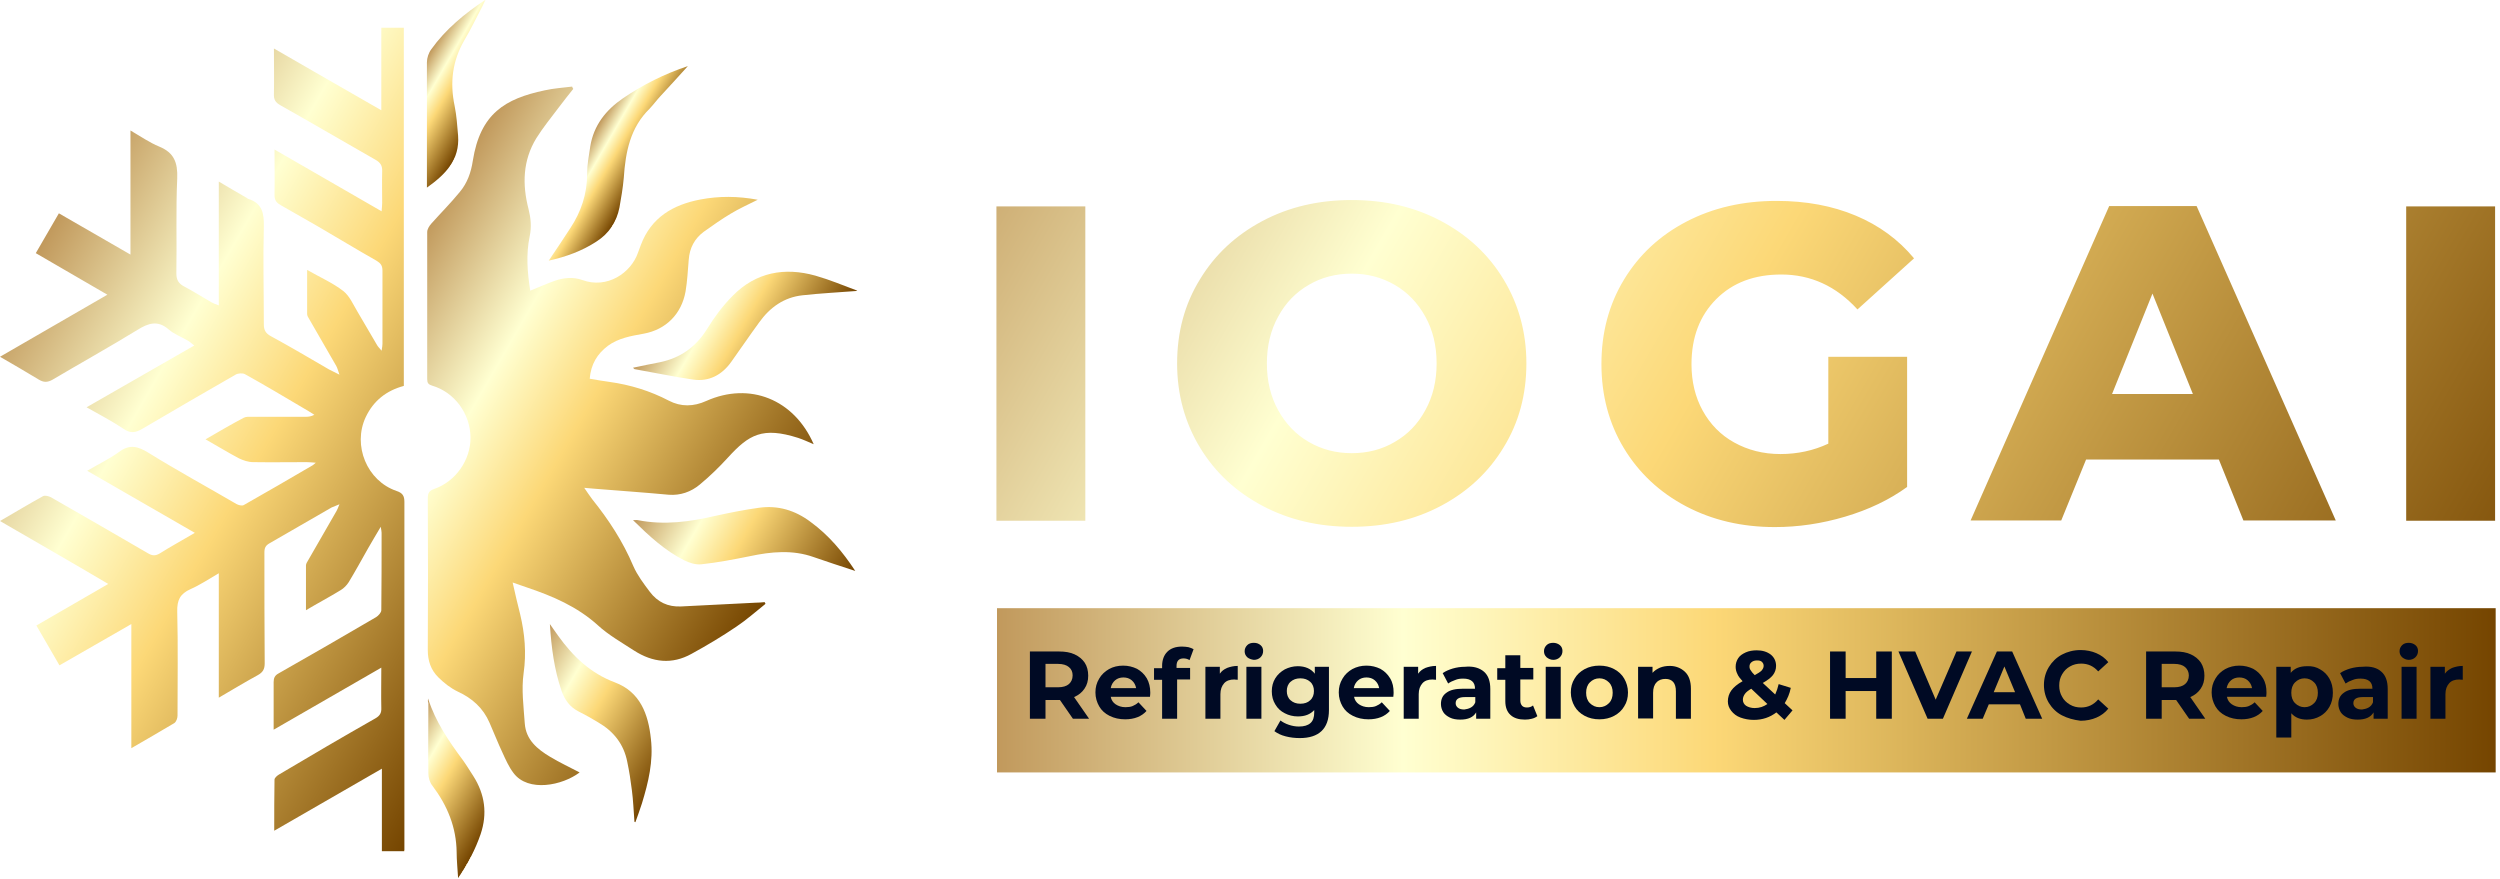
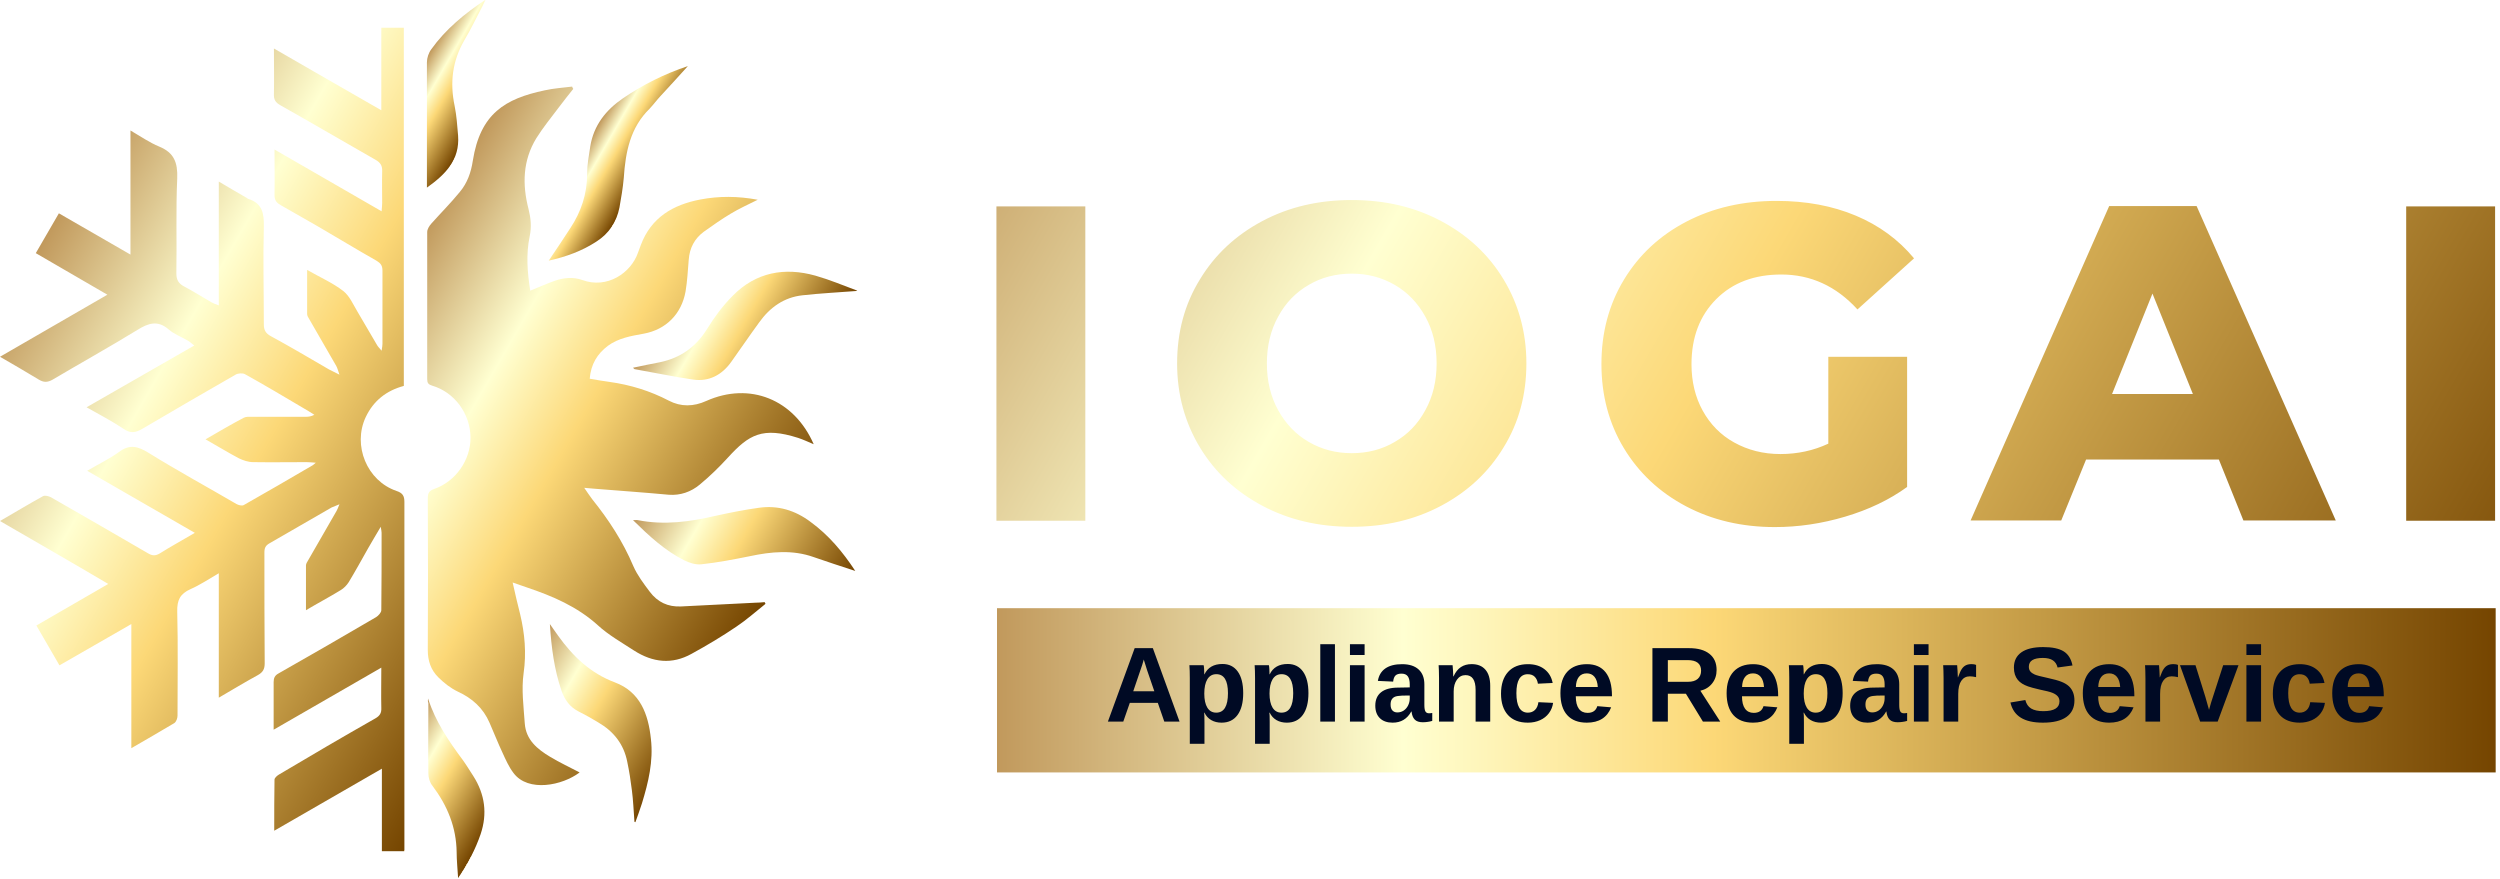
<svg xmlns="http://www.w3.org/2000/svg" xmlns:xlink="http://www.w3.org/1999/xlink" version="1.1" id="Слой_1" x="0px" y="0px" viewBox="0 0 866.1 304.2" style="enable-background:new 0 0 866.1 304.2;" xml:space="preserve">
  <style type="text/css">
	.st0{fill:url(#SVGID_1_);}
	.st1{fill:url(#SVGID_00000067957437960449180580000010406869368384232895_);}
	.st2{fill:url(#SVGID_00000176732559961894876130000009310609250180159400_);}
	.st3{fill:url(#SVGID_00000178884599876526287000000007170392558137551258_);}
	.st4{fill:url(#SVGID_00000171680712524476293230000017241736927499210153_);}
	.st5{fill:url(#SVGID_00000122688096100558532610000010819929490063922867_);}
	.st6{fill:url(#SVGID_00000036239684233252222320000014995914074184845441_);}
	.st7{fill:url(#SVGID_00000045588311722387569400000016756515666747941528_);}
	
		.st8{clip-path:url(#SVGID_00000120516837527080279520000008155359382313839544_);fill:url(#SVGID_00000001663357557128094730000006999536744291811216_);}
	.st9{fill:url(#SVGID_00000145059138046290892180000010784532955425669286_);}
	.st10{fill:#000A24;}
</style>
  <g>
    <linearGradient id="SVGID_1_" gradientUnits="userSpaceOnUse" x1="12.189" y1="87.829" x2="197.62" y2="194.889">
      <stop offset="0" style="stop-color:#C1995C" />
      <stop offset="0.271" style="stop-color:#FFFFD1" />
      <stop offset="0.478" style="stop-color:#FCD877" />
      <stop offset="1" style="stop-color:#754500" />
      <stop offset="1" style="stop-color:#BD8E37" />
    </linearGradient>
    <path class="st0" d="M0,180.5c5.2-3,10-5.9,14.9-8.6c0.7-0.4,2,0,2.8,0.4c11.2,6.4,22.4,12.9,33.6,19.4c1.5,0.9,2.6,0.9,4.1,0   c3.8-2.4,7.7-4.5,12.1-7.1c-12.6-7.3-24.8-14.3-37.3-21.5c3.9-2.3,7.7-4.1,11-6.5c3.7-2.8,6.6-2,10.3,0.3   c10,6.2,20.3,11.8,30.4,17.7c0.7,0.4,1.9,0.7,2.5,0.4c8-4.5,16-9.2,23.9-13.8c0.2-0.1,0.4-0.3,1.1-0.9c-1.5-0.1-2.3-0.2-3.2-0.2   c-6.2,0-12.3,0.1-18.5,0c-1.7,0-3.4-0.6-4.9-1.3c-3.8-2-7.5-4.3-11.6-6.6c4.7-2.7,8.9-5.2,13.3-7.5c0.8-0.4,1.8-0.3,2.8-0.3   c6.2,0,12.3,0,18.5,0c1,0,2-0.1,3.1-0.7c-1.4-0.9-2.7-1.7-4.1-2.5c-6.6-3.9-13.3-7.9-20-11.6c-0.8-0.4-2.4-0.3-3.2,0.2   c-10.8,6.2-21.5,12.4-32.2,18.7c-2.5,1.5-4.3,1.7-6.7,0c-3.9-2.6-8.1-4.8-12.7-7.4c12.5-7.2,24.7-14.2,37.3-21.4   c-1.1-0.9-1.8-1.5-2.6-1.9c-2.1-1.2-4.5-2.1-6.3-3.7c-3.8-3.3-7.1-2.1-10.8,0.2c-9.8,6-19.7,11.5-29.5,17.3c-1.7,0.9-2.9,0.9-4.5,0   c-4.4-2.7-8.8-5.2-13.6-8c12.5-7.2,24.5-14.2,37.2-21.5c-8.6-5-16.6-9.6-24.8-14.4c2.7-4.6,5.2-9,8-13.8   c8.2,4.7,16.3,9.4,24.8,14.3c0-14.5,0-28.5,0-43c3.6,2.1,6.6,4.2,10,5.6c5.1,2.1,6.4,5.5,6.2,11c-0.5,10.9-0.1,21.9-0.3,32.9   c0,2.3,0.8,3.6,2.8,4.6c3.2,1.7,6.2,3.6,9.3,5.4c0.7,0.4,1.5,0.7,2.6,1.1c0-14.4,0-28.4,0-42.9c3.4,2,6.4,3.8,9.4,5.5   c0.3,0.1,0.5,0.4,0.8,0.5c4.8,1.5,5.5,4.9,5.4,9.6c-0.3,11.3,0,22.6,0,33.9c0,1.9,0.6,3.1,2.5,4.1c6.8,3.7,13.4,7.6,20.1,11.5   c0.9,0.5,1.9,0.9,3.6,1.8c-0.5-1.4-0.7-2.3-1.1-3c-3.1-5.4-6.3-10.9-9.4-16.3c-0.3-0.5-0.7-1.1-0.7-1.7c0-4.9,0-9.9,0-15.3   c4.5,2.6,8.9,4.5,12.5,7.3c2.2,1.7,3.4,4.6,4.9,7.1c2.3,3.8,4.5,7.8,6.8,11.6c0.3,0.6,0.8,1,1.6,2c0.2-1.2,0.3-1.8,0.3-2.4   c0-8.4,0-16.9,0-25.3c0-1.8-0.6-2.6-2.1-3.5c-6.9-3.9-13.6-8-20.5-12c-4.2-2.4-8.4-4.8-12.6-7.2c-1.4-0.8-2.2-1.6-2.2-3.5   c0.1-5.1,0-10.2,0-15.8c12.5,7.2,24.6,14.2,37.1,21.4c0.1-1.3,0.2-2.1,0.2-2.9c0-3.6-0.1-7.2,0-10.9c0.1-2-0.6-3.1-2.4-4.1   c-10.9-6.2-21.8-12.6-32.8-18.8c-1.8-1-2.4-2-2.3-4c0.1-5,0-10.1,0-15.7c12.5,7.2,24.6,14.2,37.2,21.4c0-9.8,0-19.2,0-28.6   c2.7,0,5.2,0,7.8,0c0,41.4,0,82.7,0,124.1c-6,1.6-10.5,5.1-13.2,10.8c-4.6,9.8,0.4,22.1,10.7,25.6c2.1,0.7,2.7,1.7,2.7,3.8   c0,39.4,0,78.7,0,118.1c0,0.9,0,1.8,0,2.9c-2.7,0-5.1,0-7.8,0c0-9.3,0-18.7,0-28.6c-12.6,7.3-24.8,14.3-37.3,21.5   c0-6.2,0-11.9,0.1-17.7c0-0.6,0.9-1.4,1.6-1.8c11.1-6.6,22.2-13.1,33.3-19.4c1.6-0.9,2.2-1.9,2.1-3.7c-0.1-4.4,0-8.8,0-13.9   c-12.5,7.2-24.6,14.2-37.3,21.5c0-2,0-3.6,0-5.1c0-3.8,0-7.6,0-11.4c0-1.4,0.4-2.3,1.7-3c11.3-6.4,22.5-12.9,33.8-19.5   c0.8-0.5,1.8-1.6,1.8-2.4c0.1-8.9,0.1-17.9,0.1-26.8c0-0.5-0.1-0.9-0.3-2.1c-1.7,2.9-3.1,5.2-4.4,7.5c-2.2,3.9-4.4,7.9-6.7,11.7   c-0.7,1.1-1.7,2.1-2.7,2.7c-3.9,2.4-7.9,4.5-12.1,7c0-5.5,0-10.5,0-15.5c0-0.6,0.4-1.2,0.7-1.7c3.3-5.7,6.6-11.5,9.9-17.2   c0.3-0.5,0.5-1.1,1-2.3c-1.3,0.5-2,0.8-2.7,1.1c-7.2,4.1-14.3,8.3-21.5,12.4c-1.4,0.8-1.8,1.6-1.8,3.2c0,12.8,0,25.6,0.1,38.4   c0,2-0.6,3.1-2.4,4.1c-4.4,2.4-8.7,5-13.5,7.8c0-14.4,0-28.5,0-43.1c-3.6,2.1-6.6,4.1-9.8,5.5c-3.6,1.6-4.7,3.8-4.6,7.8   c0.3,12,0.1,24,0.1,36c0,0.9-0.4,2.1-1.1,2.6c-4.8,2.9-9.6,5.6-14.9,8.7c0-14.4,0-28.4,0-43c-8.5,4.9-16.5,9.5-24.9,14.3   c-2.7-4.6-5.3-9.2-8-13.8c8.3-4.8,16.4-9.5,24.9-14.4C24.8,194.8,12.6,187.8,0,180.5z" />
    <linearGradient id="SVGID_00000116938257783572156510000010927337183706124939_" gradientUnits="userSpaceOnUse" x1="127.006" y1="114.422" x2="271.692" y2="197.956">
      <stop offset="0" style="stop-color:#C1995C" />
      <stop offset="0.271" style="stop-color:#FFFFD1" />
      <stop offset="0.478" style="stop-color:#FCD877" />
      <stop offset="1" style="stop-color:#754500" />
      <stop offset="1" style="stop-color:#BD8E37" />
    </linearGradient>
    <path style="fill:url(#SVGID_00000116938257783572156510000010927337183706124939_);" d="M198.6,30.8c-1.7,2.1-3.4,4.3-5,6.4   c-2.7,3.6-5.5,7-7.8,10.7c-4.7,7.7-4.9,16-2.7,24.5c0.8,3.2,1.1,6.2,0.4,9.5c-1.3,6.2-0.8,12.5,0.2,18.8c3-1.2,5.8-2.5,8.7-3.5   c3-1,6.2-1.3,9.3-0.2c8.7,3.2,16.9-2.5,19.3-9.4c0.3-0.9,0.7-1.8,1-2.7c3.6-9.6,11.2-14,20.7-15.8c6.4-1.2,12.8-1.2,19.8,0.1   c-3.4,1.7-6.5,3.1-9.3,4.8c-3.2,1.9-6.3,4.1-9.4,6.3c-3.2,2.4-4.9,5.6-5.2,9.7c-0.3,3.7-0.5,7.4-1.1,11   c-1.4,7.8-6.8,13.2-14.5,14.6c-4.4,0.8-8.7,1.5-12.4,4.2c-3.7,2.8-5.9,6.4-6.3,11.4c2.3,0.4,4.5,0.8,6.8,1.1   c7.2,1,14.1,3.1,20.6,6.5c4.2,2.2,8.6,2.1,13,0.1c15-6.7,30.4-0.6,37.2,15c-1.9-0.8-3.6-1.6-5.4-2.2c-12.3-3.9-17-1.2-24.3,6.8   c-3.1,3.4-6.3,6.5-9.8,9.4c-3,2.5-6.7,3.8-10.7,3.5c-8.6-0.8-17.3-1.4-25.9-2.1c-0.9-0.1-1.9-0.2-3.4-0.3c1.1,1.6,1.9,2.8,2.8,4   c5.7,7.1,10.6,14.6,14.2,23.1c1.4,3.2,3.6,6.1,5.7,8.9c2.7,3.6,6.3,5.3,10.8,5.1c8.6-0.4,17.2-0.9,25.8-1.3c1.1,0,2.1-0.1,3.2-0.2   c0.1,0.2,0.2,0.4,0.3,0.6c-3.4,2.7-6.5,5.5-10.1,7.9c-5,3.4-10.2,6.5-15.5,9.4c-6.8,3.8-13.5,3-19.9-1.1c-4.3-2.8-8.9-5.4-12.6-8.8   c-7.2-6.5-15.7-10.1-24.6-13.1c-1.5-0.5-2.9-1-4.9-1.7c0.9,4,1.7,7.5,2.6,11c1.6,6.7,2.2,13.4,1.2,20.4c-0.8,5.7,0,11.6,0.4,17.4   c0.4,5.7,4.3,8.9,8.8,11.6c3.3,2,6.8,3.6,10.2,5.4c-5.9,4.5-17.8,7-22.9,0.2c-1.6-2.1-2.7-4.6-3.8-7c-1.6-3.4-3-7-4.5-10.4   c-2.2-5.1-6-8.5-11-10.8c-2.5-1.2-4.8-3-6.8-5c-2.5-2.5-3.6-5.6-3.6-9.4c0.1-17.5,0.1-35,0-52.6c0-1.8,0.5-2.6,2.2-3.2   c7.5-2.6,12.7-10.1,12.6-17.9c-0.1-8.2-5.5-15.6-13.3-17.9c-1.3-0.4-1.7-0.9-1.7-2.3c0-17,0-34,0-50.9c0-1,0.7-2.1,1.4-2.9   c3.3-3.7,6.8-7.2,9.9-11c2.6-3.1,3.9-6.8,4.5-10.8c2.6-16.4,11.2-21.5,24.9-24.4c3.1-0.7,6.3-0.9,9.5-1.3   C198.3,30.4,198.5,30.6,198.6,30.8z" />
    <linearGradient id="SVGID_00000114776074499457343580000018302245099720104636_" gradientUnits="userSpaceOnUse" x1="226.281" y1="168.456" x2="291.55" y2="206.139">
      <stop offset="0" style="stop-color:#C1995C" />
      <stop offset="0.271" style="stop-color:#FFFFD1" />
      <stop offset="0.478" style="stop-color:#FCD877" />
      <stop offset="1" style="stop-color:#754500" />
      <stop offset="1" style="stop-color:#BD8E37" />
    </linearGradient>
    <path style="fill:url(#SVGID_00000114776074499457343580000018302245099720104636_);" d="M296.3,197.8c-5.2-1.7-9.8-3.2-14.4-4.8   c-7.3-2.6-14.7-1.9-22.2-0.3c-5.5,1.1-11.1,2.2-16.8,2.8c-1.9,0.2-4.1-0.5-5.9-1.4c-6.7-3.4-12.1-8.4-17.7-13.9   c0.9,0,1.3-0.1,1.7,0c9.1,1.8,18,0.6,26.9-1.5c5-1.1,10-2.1,15.1-2.8c6.5-0.9,12.5,0.9,17.8,4.9   C287.1,185.4,291.9,191.1,296.3,197.8z" />
    <linearGradient id="SVGID_00000103265322636235437630000007579405785921153689_" gradientUnits="userSpaceOnUse" x1="234.887" y1="100.444" x2="281.542" y2="127.38">
      <stop offset="0" style="stop-color:#C1995C" />
      <stop offset="0.271" style="stop-color:#FFFFD1" />
      <stop offset="0.478" style="stop-color:#FCD877" />
      <stop offset="1" style="stop-color:#754500" />
      <stop offset="1" style="stop-color:#BD8E37" />
    </linearGradient>
    <path style="fill:url(#SVGID_00000103265322636235437630000007579405785921153689_);" d="M296.8,100.8c-6.3,0.5-12.5,0.8-18.8,1.5   c-6.4,0.7-11.3,4.2-15,9.4c-3.3,4.5-6.4,9.1-9.7,13.7c-3.2,4.5-7.7,6.9-13.2,6.1c-6.8-1-13.4-2.4-20.2-3.6c-0.2,0-0.3-0.3-0.6-0.5   c3.2-0.7,6.2-1.3,9.3-1.9c7.2-1.5,12.5-5.3,16.4-11.6c2.5-4.1,5.5-8.1,8.9-11.5c8-8.1,17.9-9.9,28.6-6.9c4.9,1.4,9.7,3.4,14.5,5.2   C297,100.5,296.9,100.7,296.8,100.8z" />
    <linearGradient id="SVGID_00000050658648382624579200000007113600506242700984_" gradientUnits="userSpaceOnUse" x1="203.136" y1="50.207" x2="222" y2="61.098">
      <stop offset="0" style="stop-color:#C1995C" />
      <stop offset="0.271" style="stop-color:#FFFFD1" />
      <stop offset="0.478" style="stop-color:#FCD877" />
      <stop offset="1" style="stop-color:#754500" />
      <stop offset="1" style="stop-color:#BD8E37" />
    </linearGradient>
    <path style="fill:url(#SVGID_00000050658648382624579200000007113600506242700984_);" d="M190.1,90.3c2.7-4,5.1-7.6,7.5-11.3   c3.7-5.6,5.8-11.8,5.8-18.7c0-3.2,0.6-6.4,1.1-9.6c1.2-7.3,5.4-12.6,11.4-16.7c6.9-4.7,14.3-8.4,22.4-11.1c-3.2,3.5-6.3,7-9.5,10.4   c-1.3,1.4-2.4,2.9-3.7,4.3c-6.8,6.6-8.4,15.1-9,24c-0.3,3.5-0.9,6.9-1.5,10.3c-1,5-3.6,9-8,11.8C201.7,86.9,196.3,88.9,190.1,90.3z   " />
    <linearGradient id="SVGID_00000038405891416447573090000012171637352568592300_" gradientUnits="userSpaceOnUse" x1="179.316" y1="235.547" x2="231.26" y2="265.536">
      <stop offset="0" style="stop-color:#C1995C" />
      <stop offset="0.271" style="stop-color:#FFFFD1" />
      <stop offset="0.478" style="stop-color:#FCD877" />
      <stop offset="1" style="stop-color:#754500" />
      <stop offset="1" style="stop-color:#BD8E37" />
    </linearGradient>
    <path style="fill:url(#SVGID_00000038405891416447573090000012171637352568592300_);" d="M219.8,284.7c-0.3-3.6-0.4-7.3-0.9-11   c-0.4-3.3-0.9-6.5-1.6-9.8c-1.2-6.1-4.7-10.5-10-13.6c-2.3-1.4-4.6-2.7-7-3.9c-2.9-1.5-4.6-3.9-5.7-6.9c-2.6-7.5-3.6-15.3-4.1-23.3   c1,1.4,1.9,2.7,2.9,4.1c5.1,7.1,11.1,12.9,19.6,16.1c8.8,3.3,11.6,11,12.5,19.6c0.9,7.7-0.9,15.1-3.1,22.3   c-0.7,2.2-1.5,4.4-2.3,6.6C220.1,284.8,219.9,284.8,219.8,284.7z" />
    <linearGradient id="SVGID_00000029756593430585375010000009397982382602160567_" gradientUnits="userSpaceOnUse" x1="136.083" y1="263.076" x2="170.976" y2="283.221">
      <stop offset="0" style="stop-color:#C1995C" />
      <stop offset="0.271" style="stop-color:#FFFFD1" />
      <stop offset="0.478" style="stop-color:#FCD877" />
      <stop offset="1" style="stop-color:#754500" />
      <stop offset="1" style="stop-color:#BD8E37" />
    </linearGradient>
    <path style="fill:url(#SVGID_00000029756593430585375010000009397982382602160567_);" d="M148.3,242c2.6,8.1,7.2,14.8,12.1,21.4   c1.3,1.8,2.4,3.7,3.6,5.5c4,6.3,4.9,13,2.5,20.1c-1.8,5.2-4.3,10.1-7.8,15.2c-0.2-3.4-0.5-6.2-0.5-8.9c-0.1-8.7-3.2-16.2-8.4-23.1   c-0.9-1.1-1.4-2.8-1.4-4.3c-0.1-8.1,0-16.2,0-24.3C148.2,243,148.2,242.5,148.3,242z" />
    <linearGradient id="SVGID_00000086653030621350025750000006277793546948890041_" gradientUnits="userSpaceOnUse" x1="144.902" y1="24.908" x2="167.308" y2="37.844">
      <stop offset="0" style="stop-color:#C1995C" />
      <stop offset="0.271" style="stop-color:#FFFFD1" />
      <stop offset="0.478" style="stop-color:#FCD877" />
      <stop offset="1" style="stop-color:#754500" />
      <stop offset="1" style="stop-color:#BD8E37" />
    </linearGradient>
    <path style="fill:url(#SVGID_00000086653030621350025750000006277793546948890041_);" d="M147.9,65c0-2.6,0-4.6,0-6.7   c0-12.2,0-24.4,0-36.7c0-1.5,0.6-3.3,1.5-4.5c5-7,11.6-12.4,18.8-17.2c-0.3,0.7-0.7,1.4-1,2.1c-2.1,4-4,8-6.3,11.9   c-4.2,7.2-5.1,14.7-3.4,22.8c0.7,3.4,0.9,6.9,1.2,10.3C159.3,55.3,154.5,60.3,147.9,65z" />
  </g>
  <g>
    <defs>
      <path id="SVGID_00000100362763428506915230000012118680877127707326_" d="M345.2,71.5h30.8v108.9h-30.8V71.5z M437.3,175.2    c-9.2-4.9-16.4-11.6-21.6-20.2c-5.2-8.6-7.9-18.3-7.9-29.1c0-10.8,2.6-20.5,7.9-29.1c5.2-8.6,12.4-15.3,21.6-20.2    c9.2-4.9,19.5-7.3,31-7.3c11.5,0,21.8,2.4,31,7.3c9.2,4.9,16.4,11.6,21.6,20.2c5.2,8.6,7.9,18.3,7.9,29.1    c0,10.8-2.6,20.5-7.9,29.1c-5.2,8.6-12.4,15.3-21.6,20.2c-9.2,4.9-19.5,7.3-31,7.3C456.8,182.5,446.5,180.1,437.3,175.2z     M483.2,153.1c4.5-2.6,8-6.2,10.6-11c2.6-4.7,3.9-10.1,3.9-16.2c0-6.1-1.3-11.5-3.9-16.2c-2.6-4.7-6.1-8.4-10.6-11    c-4.5-2.6-9.4-3.9-14.9-3.9c-5.5,0-10.5,1.3-14.9,3.9c-4.5,2.6-8,6.2-10.6,11c-2.6,4.7-3.9,10.1-3.9,16.2c0,6.1,1.3,11.5,3.9,16.2    c2.6,4.7,6.1,8.4,10.6,11c4.5,2.6,9.4,3.9,14.9,3.9C473.8,157,478.8,155.7,483.2,153.1z M633.5,123.6h27.2v45.1    c-6.2,4.5-13.4,7.9-21.5,10.3s-16.2,3.6-24.3,3.6c-11.4,0-21.7-2.4-30.8-7.2c-9.1-4.8-16.3-11.5-21.5-20.1    c-5.2-8.6-7.8-18.3-7.8-29.2c0-10.9,2.6-20.6,7.8-29.2c5.2-8.6,12.4-15.3,21.6-20.1c9.2-4.8,19.6-7.2,31.3-7.2    c10.2,0,19.3,1.7,27.4,5.1c8.1,3.4,14.8,8.3,20.2,14.8l-19.6,17.7c-7.4-8.1-16.2-12.1-26.4-12.1c-9.3,0-16.8,2.8-22.5,8.5    c-5.7,5.7-8.6,13.2-8.6,22.6c0,6,1.3,11.4,3.9,16.1c2.6,4.7,6.2,8.4,10.9,11c4.7,2.6,10,4,16,4c5.9,0,11.5-1.2,16.6-3.6V123.6z     M768.7,159.2h-46l-8.6,21.1h-31.4l48-108.9h30.3l48.2,108.9h-32L768.7,159.2z M759.7,136.5l-14-34.8l-14,34.8H759.7z M833.6,71.5    h30.8v108.9h-30.8V71.5z" />
    </defs>
    <clipPath id="SVGID_00000147899775751515583810000004297067661589869968_">
      <use xlink:href="#SVGID_00000100362763428506915230000012118680877127707326_" style="overflow:visible;" />
    </clipPath>
    <linearGradient id="SVGID_00000072278346498528747250000010732453633115441545_" gradientUnits="userSpaceOnUse" x1="358.016" y1="-20.116" x2="857.748" y2="268.404">
      <stop offset="0" style="stop-color:#C1995C" />
      <stop offset="0.271" style="stop-color:#FFFFD1" />
      <stop offset="0.478" style="stop-color:#FCD877" />
      <stop offset="1" style="stop-color:#754500" />
      <stop offset="1" style="stop-color:#BD8E37" />
    </linearGradient>
    <rect x="317.6" y="49.9" style="clip-path:url(#SVGID_00000147899775751515583810000004297067661589869968_);fill:url(#SVGID_00000072278346498528747250000010732453633115441545_);" width="580.6" height="148.5" />
  </g>
  <linearGradient id="SVGID_00000088852657050435267680000011958851254052127906_" gradientUnits="userSpaceOnUse" x1="345.385" y1="239.197" x2="864.597" y2="239.197">
    <stop offset="0" style="stop-color:#C1995C" />
    <stop offset="0.271" style="stop-color:#FFFFD1" />
    <stop offset="0.478" style="stop-color:#FCD877" />
    <stop offset="1" style="stop-color:#754500" />
    <stop offset="1" style="stop-color:#BD8E37" />
  </linearGradient>
  <rect x="345.4" y="210.7" style="fill:url(#SVGID_00000088852657050435267680000011958851254052127906_);" width="519.2" height="56.9" />
-   <g>
-     <path class="st10" d="M371.7,249l-4.5-6.5h-0.3h-4.7v6.5h-5.4v-23.3h10.1c2.1,0,3.9,0.3,5.4,1c1.5,0.7,2.7,1.7,3.5,2.9   s1.2,2.8,1.2,4.5s-0.4,3.2-1.3,4.5s-2,2.2-3.6,2.9l5.2,7.5H371.7z M370.3,231.1c-0.8-0.7-2.1-1.1-3.7-1.1h-4.4v8.1h4.4   c1.6,0,2.9-0.4,3.7-1.1c0.8-0.7,1.3-1.7,1.3-3C371.6,232.8,371.2,231.8,370.3,231.1z" />
-     <path class="st10" d="M398.4,241.4h-13.6c0.2,1.1,0.8,2,1.7,2.6c0.9,0.6,2,1,3.4,1c0.9,0,1.8-0.1,2.5-0.4s1.4-0.7,2-1.3l2.8,3   c-1.7,1.9-4.2,2.9-7.4,2.9c-2,0-3.8-0.4-5.4-1.2c-1.6-0.8-2.8-1.9-3.6-3.3c-0.8-1.4-1.3-3-1.3-4.8c0-1.8,0.4-3.3,1.3-4.8   c0.8-1.4,2-2.5,3.4-3.3s3.1-1.2,4.9-1.2c1.8,0,3.3,0.4,4.8,1.1c1.4,0.8,2.5,1.8,3.4,3.3c0.8,1.4,1.2,3.1,1.2,4.9   C398.5,240.1,398.5,240.6,398.4,241.4z M386.3,235.7c-0.8,0.7-1.3,1.6-1.5,2.7h8.8c-0.2-1.1-0.7-2-1.5-2.7c-0.8-0.7-1.8-1-2.9-1   C388.1,234.7,387.1,235,386.3,235.7z" />
-     <path class="st10" d="M407.7,231.4h4.6v4h-4.5V249h-5.2v-13.5h-2.8v-4h2.8v-0.8c0-2,0.6-3.7,1.8-4.9c1.2-1.2,2.9-1.8,5.1-1.8   c0.8,0,1.5,0.1,2.2,0.2c0.7,0.2,1.3,0.4,1.8,0.7l-1.4,3.8c-0.6-0.4-1.3-0.6-2.1-0.6c-1.6,0-2.4,0.9-2.4,2.6V231.4z" />
-     <path class="st10" d="M425.1,231.4c1.1-0.4,2.3-0.7,3.7-0.7v4.8c-0.6,0-1-0.1-1.2-0.1c-1.5,0-2.7,0.4-3.5,1.3s-1.3,2.1-1.3,3.8v8.5   h-5.2V231h5v2.4C423.2,232.5,424,231.9,425.1,231.4z" />
-     <path class="st10" d="M432.1,227.7c-0.6-0.6-0.9-1.2-0.9-2.1c0-0.8,0.3-1.5,0.9-2.1s1.4-0.8,2.3-0.8c1,0,1.7,0.3,2.3,0.8   c0.6,0.5,0.9,1.2,0.9,2c0,0.9-0.3,1.6-0.9,2.2c-0.6,0.6-1.4,0.9-2.3,0.9C433.5,228.5,432.7,228.2,432.1,227.7z M431.8,231h5.2V249   h-5.2V231z" />
-     <path class="st10" d="M460.4,231V246c0,3.3-0.9,5.7-2.6,7.3c-1.7,1.6-4.2,2.4-7.5,2.4c-1.7,0-3.4-0.2-4.9-0.6   c-1.6-0.4-2.8-1-3.9-1.8l2.1-3.7c0.8,0.6,1.7,1.1,2.9,1.5c1.2,0.4,2.3,0.6,3.5,0.6c1.8,0,3.1-0.4,4-1.2c0.9-0.8,1.3-2,1.3-3.7v-0.8   c-1.4,1.5-3.2,2.2-5.7,2.2c-1.6,0-3.2-0.4-4.5-1.1c-1.4-0.7-2.5-1.7-3.3-3.1c-0.8-1.3-1.2-2.8-1.2-4.5s0.4-3.2,1.2-4.5   c0.8-1.3,1.9-2.3,3.3-3.1c1.4-0.7,2.9-1.1,4.5-1.1c2.6,0,4.6,0.9,5.9,2.6V231H460.4z M453.9,242.6c0.9-0.8,1.3-1.9,1.3-3.2   c0-1.3-0.4-2.4-1.3-3.2c-0.9-0.8-2-1.2-3.4-1.2s-2.5,0.4-3.4,1.2c-0.9,0.8-1.3,1.9-1.3,3.2c0,1.3,0.4,2.4,1.3,3.2   c0.9,0.8,2,1.2,3.4,1.2S453.1,243.4,453.9,242.6z" />
-     <path class="st10" d="M482.7,241.4h-13.6c0.2,1.1,0.8,2,1.7,2.6c0.9,0.6,2,1,3.4,1c0.9,0,1.8-0.1,2.5-0.4c0.7-0.3,1.4-0.7,2-1.3   l2.8,3c-1.7,1.9-4.2,2.9-7.4,2.9c-2,0-3.8-0.4-5.4-1.2c-1.6-0.8-2.8-1.9-3.6-3.3c-0.8-1.4-1.3-3-1.3-4.8c0-1.8,0.4-3.3,1.3-4.8   c0.8-1.4,2-2.5,3.4-3.3c1.5-0.8,3.1-1.2,4.9-1.2c1.8,0,3.3,0.4,4.8,1.1c1.4,0.8,2.5,1.8,3.4,3.3s1.2,3.1,1.2,4.9   C482.8,240.1,482.8,240.6,482.7,241.4z M470.5,235.7c-0.8,0.7-1.3,1.6-1.5,2.7h8.8c-0.2-1.1-0.7-2-1.5-2.7c-0.8-0.7-1.8-1-2.9-1   C472.3,234.7,471.3,235,470.5,235.7z" />
-     <path class="st10" d="M493.8,231.4c1.1-0.4,2.3-0.7,3.7-0.7v4.8c-0.6,0-1-0.1-1.2-0.1c-1.5,0-2.7,0.4-3.5,1.3s-1.3,2.1-1.3,3.8v8.5   h-5.2V231h5v2.4C491.9,232.5,492.7,231.9,493.8,231.4z" />
-     <path class="st10" d="M514.1,232.7c1.5,1.3,2.2,3.3,2.2,6V249h-4.9v-2.2c-1,1.7-2.8,2.5-5.5,2.5c-1.4,0-2.6-0.2-3.6-0.7   s-1.8-1.1-2.3-1.9c-0.5-0.8-0.8-1.8-0.8-2.8c0-1.7,0.6-3,1.9-3.9c1.3-1,3.2-1.4,5.8-1.4h4.1c0-1.1-0.3-2-1-2.6   c-0.7-0.6-1.7-0.9-3.1-0.9c-1,0-1.9,0.1-2.8,0.5c-0.9,0.3-1.7,0.7-2.4,1.2l-1.9-3.6c1-0.7,2.2-1.2,3.5-1.6c1.4-0.4,2.8-0.6,4.2-0.6   C510.4,230.7,512.6,231.4,514.1,232.7z M509.6,245.1c0.7-0.4,1.2-1,1.5-1.8v-1.8h-3.6c-2.1,0-3.2,0.7-3.2,2.1   c0,0.7,0.3,1.2,0.8,1.6c0.5,0.4,1.2,0.6,2.2,0.6C508.1,245.7,508.9,245.5,509.6,245.1z" />
-     <path class="st10" d="M532.6,248.1c-0.5,0.4-1.1,0.7-1.9,0.9s-1.5,0.3-2.4,0.3c-2.1,0-3.8-0.5-5-1.6c-1.2-1.1-1.8-2.7-1.8-4.8v-7.4   h-2.8v-4h2.8V227h5.2v4.4h4.5v4h-4.5v7.3c0,0.8,0.2,1.3,0.6,1.8c0.4,0.4,0.9,0.6,1.7,0.6c0.8,0,1.5-0.2,2.1-0.7L532.6,248.1z" />
-     <path class="st10" d="M535.8,227.7c-0.6-0.6-0.9-1.2-0.9-2.1c0-0.8,0.3-1.5,0.9-2.1c0.6-0.6,1.4-0.8,2.3-0.8s1.7,0.3,2.3,0.8   c0.6,0.5,0.9,1.2,0.9,2c0,0.9-0.3,1.6-0.9,2.2s-1.4,0.9-2.3,0.9S536.4,228.2,535.8,227.7z M535.5,231h5.2V249h-5.2V231z" />
-     <path class="st10" d="M549,248c-1.5-0.8-2.7-1.9-3.5-3.3c-0.8-1.4-1.3-3-1.3-4.8c0-1.8,0.4-3.4,1.3-4.8c0.8-1.4,2-2.5,3.5-3.3   s3.2-1.2,5.1-1.2c1.9,0,3.6,0.4,5.1,1.2c1.5,0.8,2.7,1.9,3.5,3.3c0.8,1.4,1.3,3,1.3,4.8c0,1.8-0.4,3.4-1.3,4.8   c-0.8,1.4-2,2.5-3.5,3.3c-1.5,0.8-3.2,1.2-5.1,1.2C552.2,249.2,550.5,248.8,549,248z M557.4,243.6c0.9-0.9,1.3-2.1,1.3-3.6   c0-1.5-0.4-2.7-1.3-3.6c-0.9-0.9-2-1.4-3.3-1.4s-2.4,0.5-3.3,1.4c-0.9,0.9-1.3,2.1-1.3,3.6c0,1.5,0.4,2.7,1.3,3.6   c0.9,0.9,2,1.4,3.3,1.4S556.5,244.5,557.4,243.6z" />
-     <path class="st10" d="M583.7,232.7c1.4,1.3,2.1,3.3,2.1,5.9V249h-5.2v-9.5c0-1.4-0.3-2.5-0.9-3.2c-0.6-0.7-1.5-1.1-2.7-1.1   c-1.3,0-2.4,0.4-3.1,1.2c-0.8,0.8-1.2,2-1.2,3.6v8.9h-5.2V231h5v2.1c0.7-0.8,1.5-1.3,2.6-1.8c1-0.4,2.1-0.6,3.4-0.6   C580.5,230.7,582.3,231.4,583.7,232.7z" />
-     <path class="st10" d="M618.2,249.4l-2.8-2.6c-2.2,1.7-4.8,2.6-7.8,2.6c-1.7,0-3.2-0.3-4.6-0.8c-1.4-0.5-2.4-1.3-3.2-2.3   c-0.8-1-1.2-2.1-1.2-3.3c0-1.4,0.4-2.7,1.2-3.8s2.1-2.2,3.9-3.2c-0.8-0.9-1.5-1.7-1.8-2.5c-0.4-0.8-0.6-1.6-0.6-2.5   c0-1.1,0.3-2.1,0.9-3c0.6-0.9,1.5-1.5,2.6-2c1.1-0.5,2.4-0.7,3.8-0.7c2,0,3.6,0.5,4.9,1.5c1.2,1,1.8,2.3,1.8,3.9   c0,1.2-0.4,2.3-1.1,3.2s-1.9,1.8-3.5,2.7l4.3,4c0.5-1.1,0.9-2.3,1.2-3.6l4.2,1.3c-0.4,2.1-1.2,3.8-2.1,5.3l2.7,2.5L618.2,249.4z    M612.3,243.9l-5.6-5.3c-1,0.6-1.8,1.2-2.2,1.8c-0.4,0.6-0.7,1.2-0.7,2c0,0.9,0.4,1.6,1.1,2.1c0.8,0.5,1.8,0.8,3,0.8   C609.6,245.3,611,244.8,612.3,243.9z M606.8,229.4c-0.5,0.4-0.7,0.9-0.7,1.5c0,0.5,0.1,0.9,0.4,1.3c0.2,0.4,0.7,1,1.4,1.7   c1.1-0.6,1.9-1.1,2.4-1.6c0.4-0.5,0.7-1,0.7-1.6c0-0.6-0.2-1-0.6-1.4c-0.4-0.4-1-0.5-1.7-0.5C607.9,228.8,607.3,229,606.8,229.4z" />
-     <path class="st10" d="M655.4,225.6V249H650v-9.6h-10.6v9.6H634v-23.3h5.4v9.2H650v-9.2H655.4z" />
-     <path class="st10" d="M683.2,225.6L673.1,249h-5.3l-10.1-23.3h5.8l7.1,16.7l7.2-16.7H683.2z" />
-     <path class="st10" d="M699.8,244h-10.8l-2.1,5h-5.5l10.4-23.3h5.3l10.4,23.3h-5.7L699.8,244z M698.1,239.8l-3.7-8.9l-3.7,8.9H698.1   z" />
-     <path class="st10" d="M714.3,247.8c-1.9-1-3.4-2.5-4.5-4.3c-1.1-1.8-1.7-3.9-1.7-6.2s0.6-4.4,1.7-6.2c1.1-1.8,2.6-3.3,4.5-4.3   c1.9-1,4.1-1.6,6.5-1.6c2,0,3.9,0.4,5.5,1.1c1.6,0.7,3,1.7,4.1,3.1l-3.5,3.2c-1.6-1.8-3.5-2.7-5.9-2.7c-1.4,0-2.7,0.3-3.9,1   c-1.1,0.6-2,1.5-2.7,2.7s-1,2.4-1,3.9s0.3,2.7,1,3.9c0.6,1.1,1.5,2,2.7,2.7s2.4,1,3.9,1c2.3,0,4.3-0.9,5.9-2.8l3.5,3.2   c-1.1,1.4-2.5,2.4-4.1,3.1c-1.6,0.7-3.5,1.1-5.5,1.1C718.4,249.4,716.2,248.8,714.3,247.8z" />
-     <path class="st10" d="M758.4,249l-4.5-6.5h-0.3h-4.7v6.5h-5.4v-23.3h10.1c2.1,0,3.9,0.3,5.4,1c1.5,0.7,2.7,1.7,3.5,2.9   c0.8,1.3,1.2,2.8,1.2,4.5s-0.4,3.2-1.3,4.5s-2,2.2-3.6,2.9l5.2,7.5H758.4z M757,231.1c-0.8-0.7-2.1-1.1-3.7-1.1h-4.4v8.1h4.4   c1.6,0,2.9-0.4,3.7-1.1c0.8-0.7,1.3-1.7,1.3-3C758.3,232.8,757.8,231.8,757,231.1z" />
-     <path class="st10" d="M785.1,241.4h-13.6c0.2,1.1,0.8,2,1.7,2.6c0.9,0.6,2,1,3.4,1c0.9,0,1.8-0.1,2.5-0.4c0.7-0.3,1.4-0.7,2-1.3   l2.8,3c-1.7,1.9-4.2,2.9-7.4,2.9c-2,0-3.8-0.4-5.4-1.2c-1.6-0.8-2.8-1.9-3.6-3.3c-0.8-1.4-1.3-3-1.3-4.8c0-1.8,0.4-3.3,1.3-4.8   c0.8-1.4,2-2.5,3.4-3.3c1.5-0.8,3.1-1.2,4.9-1.2c1.8,0,3.3,0.4,4.8,1.1c1.4,0.8,2.5,1.8,3.4,3.3s1.2,3.1,1.2,4.9   C785.2,240.1,785.2,240.6,785.1,241.4z M772.9,235.7c-0.8,0.7-1.3,1.6-1.5,2.7h8.8c-0.2-1.1-0.7-2-1.5-2.7c-0.8-0.7-1.8-1-2.9-1   C774.7,234.7,773.7,235,772.9,235.7z" />
-     <path class="st10" d="M803.8,231.9c1.4,0.8,2.4,1.8,3.2,3.2c0.8,1.4,1.2,3,1.2,4.9c0,1.8-0.4,3.5-1.2,4.9c-0.8,1.4-1.9,2.5-3.2,3.2   c-1.4,0.8-2.9,1.2-4.6,1.2c-2.3,0-4.1-0.7-5.4-2.2v8.4h-5.2V231h5v2.1c1.3-1.6,3.2-2.3,5.6-2.3C801,230.7,802.5,231.1,803.8,231.9z    M801.7,243.6c0.9-0.9,1.3-2.1,1.3-3.6c0-1.5-0.4-2.7-1.3-3.6c-0.9-0.9-2-1.4-3.3-1.4s-2.4,0.5-3.3,1.4c-0.9,0.9-1.3,2.1-1.3,3.6   c0,1.5,0.4,2.7,1.3,3.6c0.9,0.9,2,1.4,3.3,1.4S800.8,244.5,801.7,243.6z" />
-     <path class="st10" d="M825,232.7c1.5,1.3,2.2,3.3,2.2,6V249h-4.9v-2.2c-1,1.7-2.8,2.5-5.5,2.5c-1.4,0-2.6-0.2-3.6-0.7   s-1.8-1.1-2.3-1.9c-0.5-0.8-0.8-1.8-0.8-2.8c0-1.7,0.6-3,1.9-3.9c1.3-1,3.2-1.4,5.8-1.4h4.1c0-1.1-0.3-2-1-2.6   c-0.7-0.6-1.7-0.9-3.1-0.9c-1,0-1.9,0.1-2.8,0.5c-0.9,0.3-1.7,0.7-2.4,1.2l-1.9-3.6c1-0.7,2.2-1.2,3.5-1.6c1.4-0.4,2.8-0.6,4.2-0.6   C821.4,230.7,823.6,231.4,825,232.7z M820.6,245.1c0.7-0.4,1.2-1,1.5-1.8v-1.8h-3.6c-2.1,0-3.2,0.7-3.2,2.1c0,0.7,0.3,1.2,0.8,1.6   c0.5,0.4,1.2,0.6,2.2,0.6C819.1,245.7,819.9,245.5,820.6,245.1z" />
-     <path class="st10" d="M832.2,227.7c-0.6-0.6-0.9-1.2-0.9-2.1c0-0.8,0.3-1.5,0.9-2.1c0.6-0.6,1.4-0.8,2.3-0.8s1.7,0.3,2.3,0.8   c0.6,0.5,0.9,1.2,0.9,2c0,0.9-0.3,1.6-0.9,2.2s-1.4,0.9-2.3,0.9S832.8,228.2,832.2,227.7z M832,231h5.2V249H832V231z" />
-     <path class="st10" d="M849.5,231.4c1.1-0.4,2.3-0.7,3.7-0.7v4.8c-0.6,0-1-0.1-1.2-0.1c-1.5,0-2.7,0.4-3.5,1.3s-1.3,2.1-1.3,3.8v8.5   H842V231h5v2.4C847.6,232.5,848.5,231.9,849.5,231.4z" />
-   </g>
+   <text x="605" y="250" text-anchor="middle" font-family="Arial, Helvetica, sans-serif" font-size="37" font-weight="700" fill="#000A24">Appliance Repair Service</text>
</svg>
